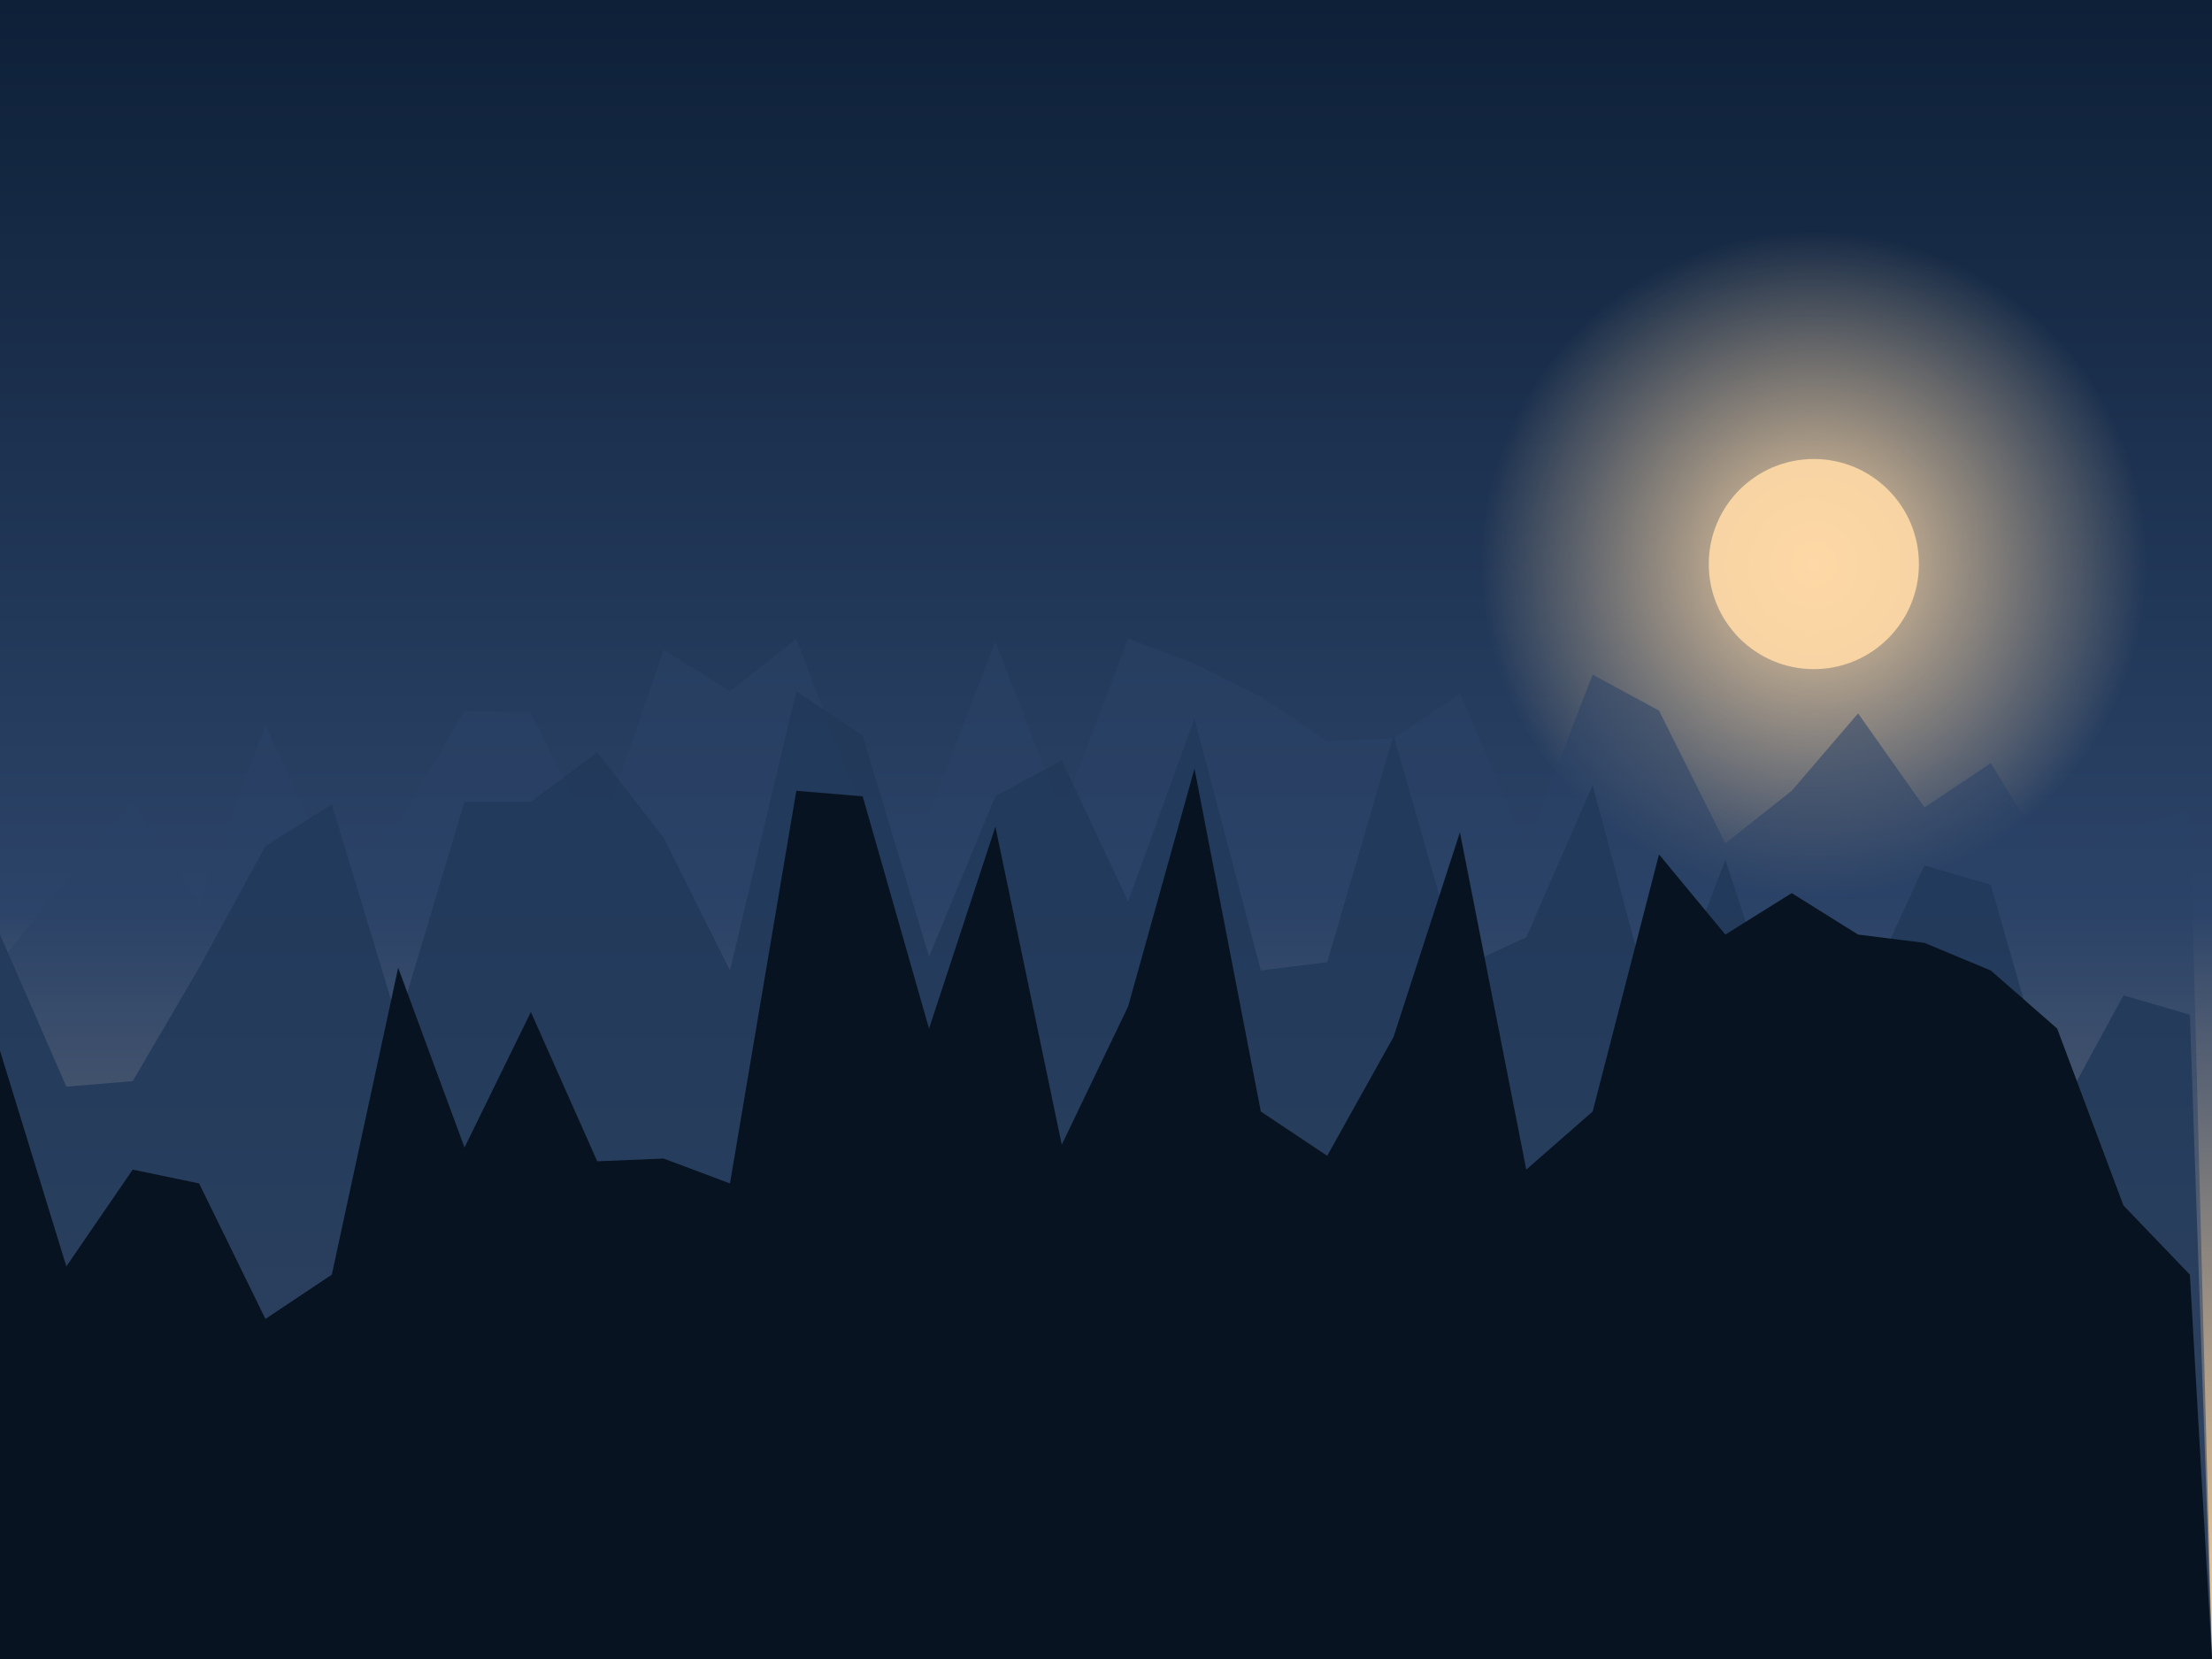
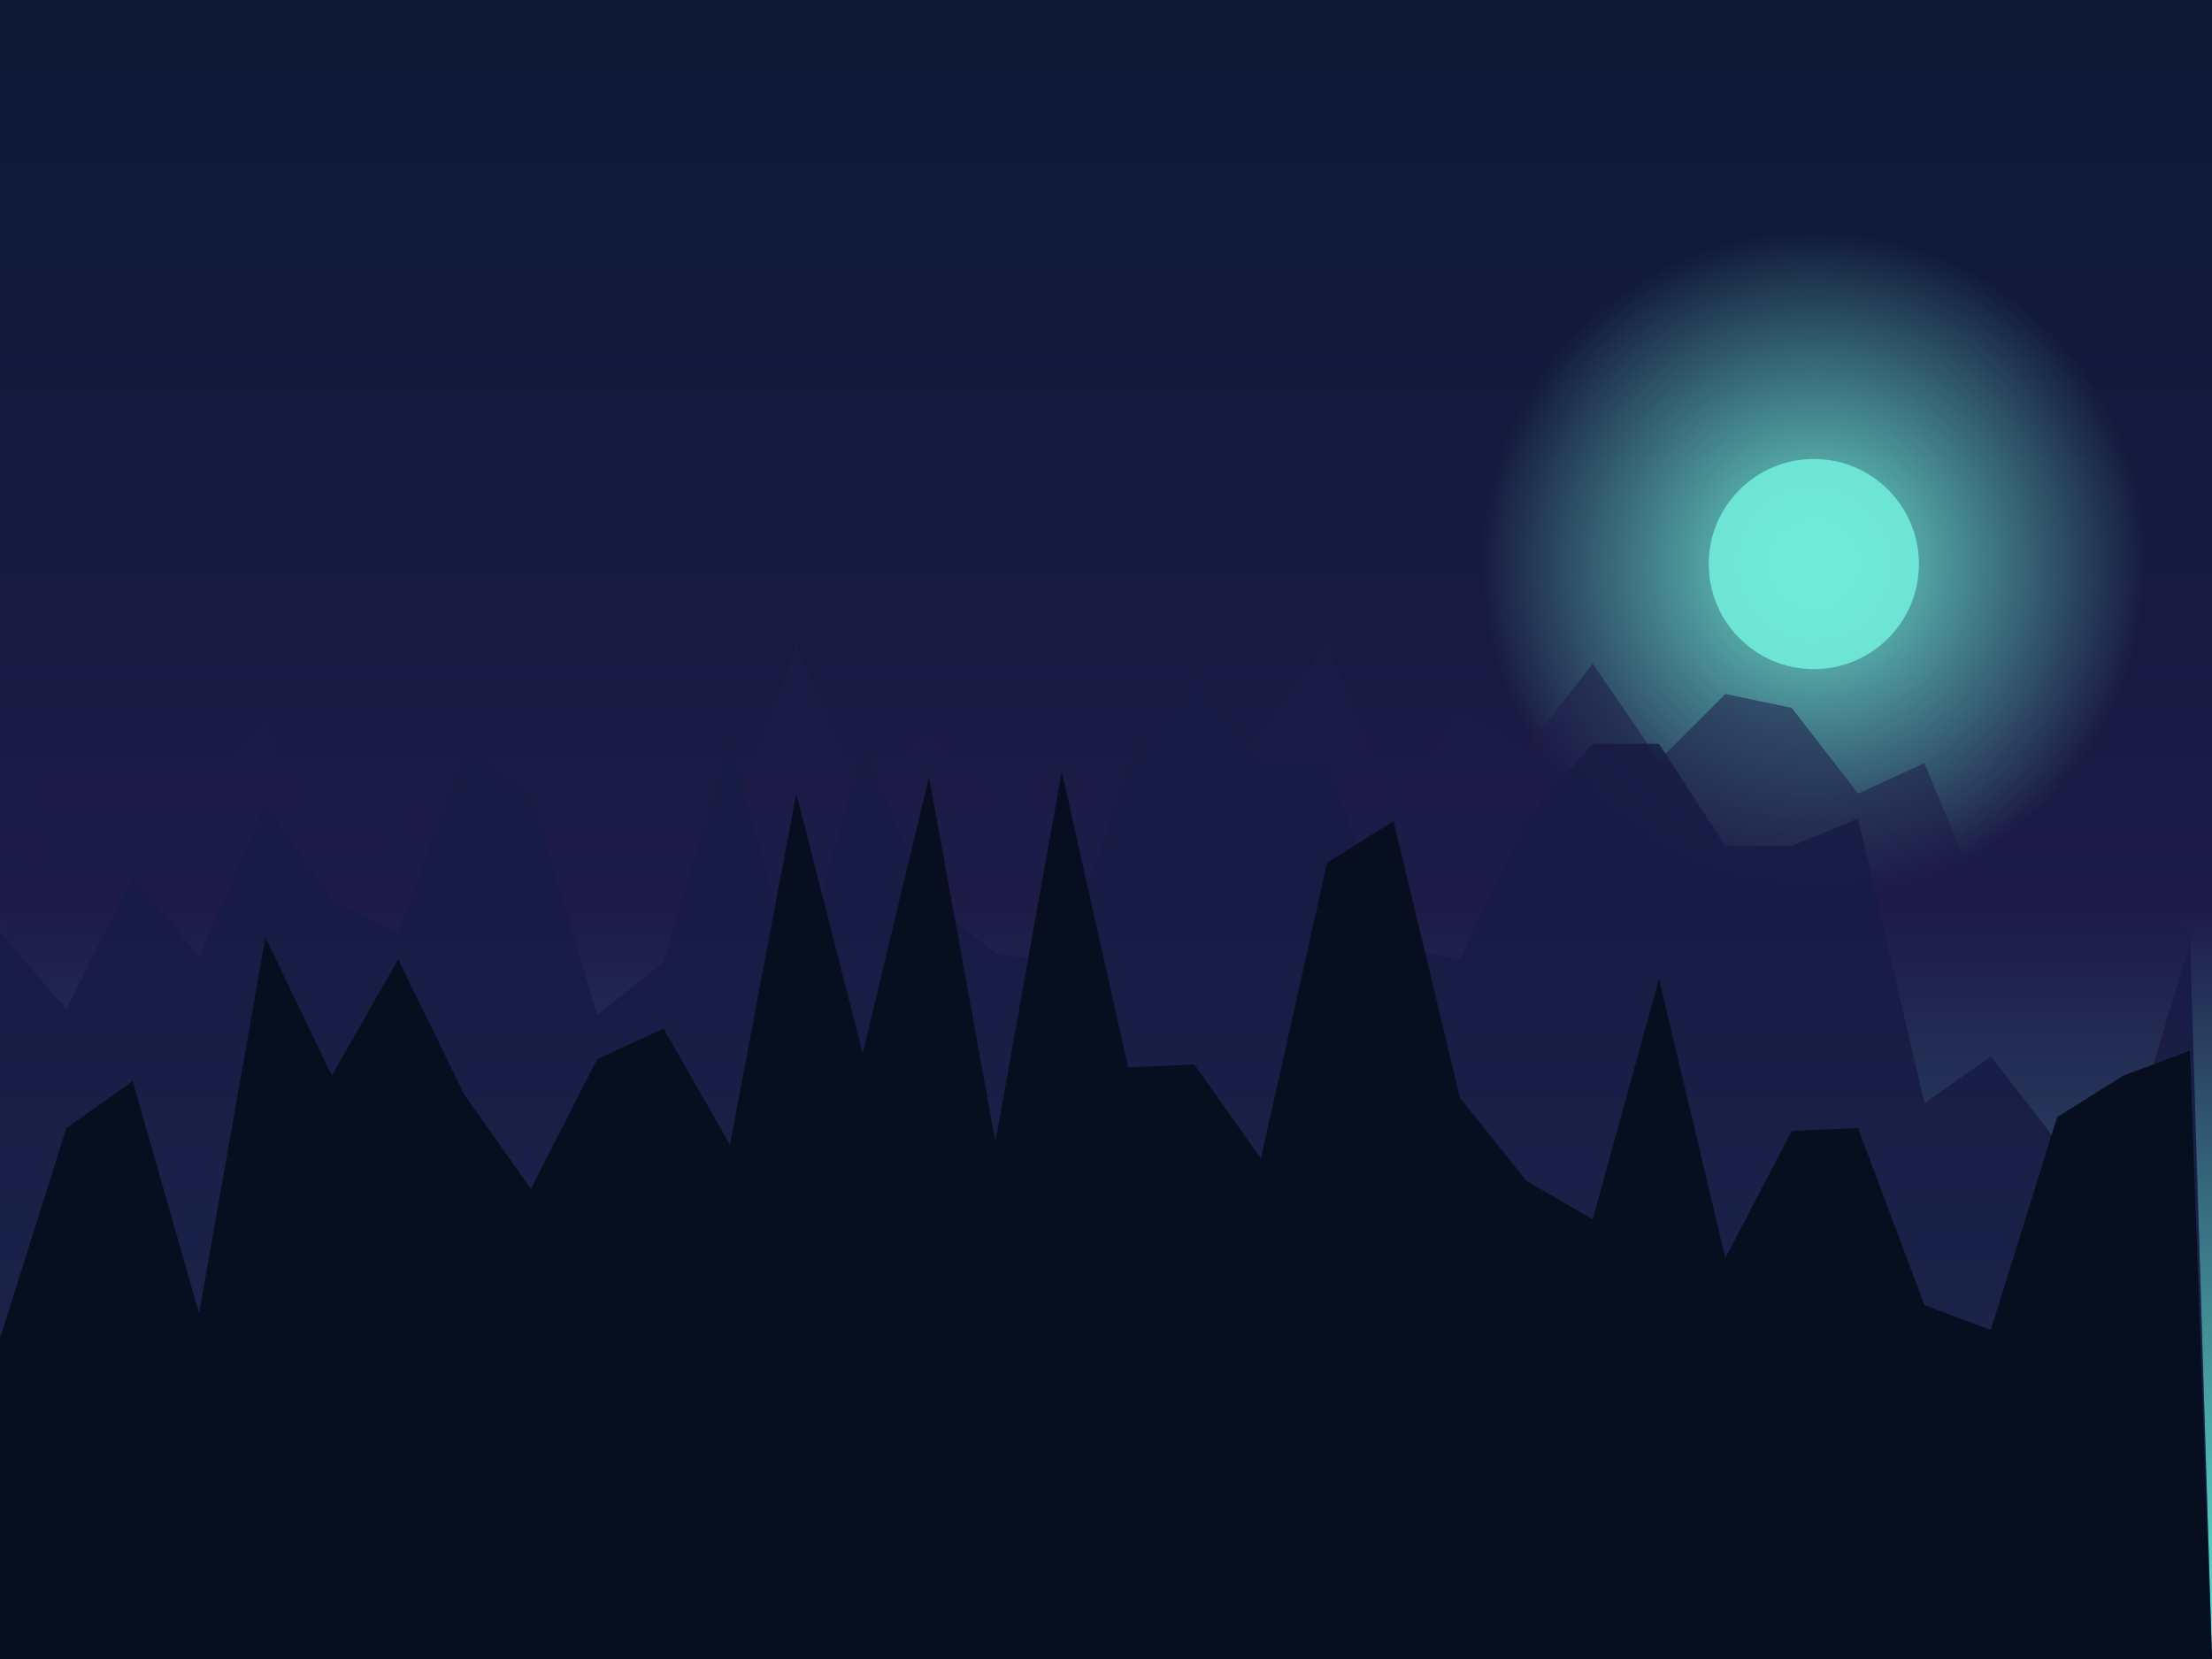
<svg xmlns="http://www.w3.org/2000/svg" viewBox="0 0 800 600" preserveAspectRatio="xMidYMid slice">
  <defs>
    <linearGradient id="sky" x1="0" y1="0" x2="0" y2="1">
-       <stop offset="0" stop-color="#0e2038" />
-       <stop offset="0.55" stop-color="#2c4469" />
-       <stop offset="1" stop-color="#ffd49a" />
+       <stop offset="0" stop-color="#0c1834" />
+       <stop offset="0.55" stop-color="#1e1b48" />
+       <stop offset="1" stop-color="#5eead4" />
    </linearGradient>
    <radialGradient id="orb" cx="0.5" cy="0.5" r="0.5">
-       <stop offset="0" stop-color="#ffd9a6" stop-opacity="0.95" />
-       <stop offset="1" stop-color="#ffd9a6" stop-opacity="0" />
+       <stop offset="0" stop-color="#71ecd9" stop-opacity="0.95" />
+       <stop offset="1" stop-color="#71ecd9" stop-opacity="0" />
    </radialGradient>
  </defs>
  <rect width="800" height="600" fill="url(#sky)" />
  <circle cx="656" cy="204" r="120" fill="url(#orb)" />
-   <circle cx="656" cy="204" r="38" fill="#ffd9a6" opacity="0.9" />
-   <path d="M0,600 L0,348 L24,318 L48,290 L72,327 L96,262 L120,315 L144,298 L168,257 L192,258 L216,305 L240,235 L264,250 L288,231 L312,294 L336,294 L360,232 L384,294 L408,231 L432,240 L456,252 L480,268 L504,267 L528,251 L552,306 L576,244 L600,257 L624,305 L648,286 L672,258 L696,292 L720,276 L744,315 L768,300 L792,293 L800,600 Z" fill="#294166" opacity="0.55" />
-   <path d="M0,600 L0,338 L24,393 L48,391 L72,350 L96,306 L120,291 L144,370 L168,290 L192,290 L216,272 L240,303 L264,351 L288,250 L312,266 L336,346 L360,288 L384,275 L408,326 L432,260 L456,351 L480,348 L504,266 L528,350 L552,339 L576,284 L600,374 L624,311 L648,384 L672,365 L696,313 L720,320 L744,404 L768,360 L792,367 L800,600 Z" fill="#213859" opacity="0.85" />
-   <path d="M0,600 L0,380 L24,458 L48,423 L72,428 L96,477 L120,461 L144,350 L168,415 L192,366 L216,420 L240,419 L264,428 L288,286 L312,288 L336,372 L360,299 L384,414 L408,364 L432,278 L456,402 L480,418 L504,375 L528,301 L552,423 L576,402 L600,309 L624,338 L648,323 L672,338 L696,341 L720,351 L744,372 L768,436 L792,461 L800,600 Z" fill="#081322" opacity="1.0" />
+   <circle cx="656" cy="204" r="38" fill="#71ecd9" opacity="0.9" />
+   <path d="M0,600 L0,345 L24,274 L48,274 L72,286 L96,261 L120,325 L144,293 L168,309 L192,307 L216,310 L240,303 L264,301 L288,233 L312,290 L336,264 L360,298 L384,282 L408,297 L432,286 L456,265 L480,232 L504,294 L528,257 L552,271 L576,240 L600,275 L624,251 L648,256 L672,287 L696,276 L720,334 L744,305 L768,326 L792,337 L800,600 Z" fill="#1d1b47" opacity="0.55" />
+   <path d="M0,600 L0,337 L24,365 L48,317 L72,346 L96,291 L120,325 L144,338 L168,271 L192,287 L216,367 L240,348 L264,266 L288,357 L312,270 L336,325 L360,345 L384,348 L408,278 L432,243 L456,276 L480,276 L504,342 L528,347 L552,296 L576,269 L600,269 L624,306 L648,306 L672,296 L696,399 L720,382 L744,413 L768,421 L792,341 L800,600 Z" fill="#181b43" opacity="0.85" />
+   <path d="M0,600 L0,484 L24,408 L48,391 L72,475 L96,339 L120,389 L144,347 L168,396 L192,430 L216,383 L240,372 L264,414 L288,287 L312,381 L336,281 L360,413 L384,279 L408,386 L432,385 L456,419 L480,312 L504,297 L528,397 L552,427 L576,441 L600,354 L624,455 L648,409 L672,408 L696,472 L720,481 L744,404 L768,389 L792,380 L800,600 Z" fill="#070e1f" opacity="1.0" />
</svg>
